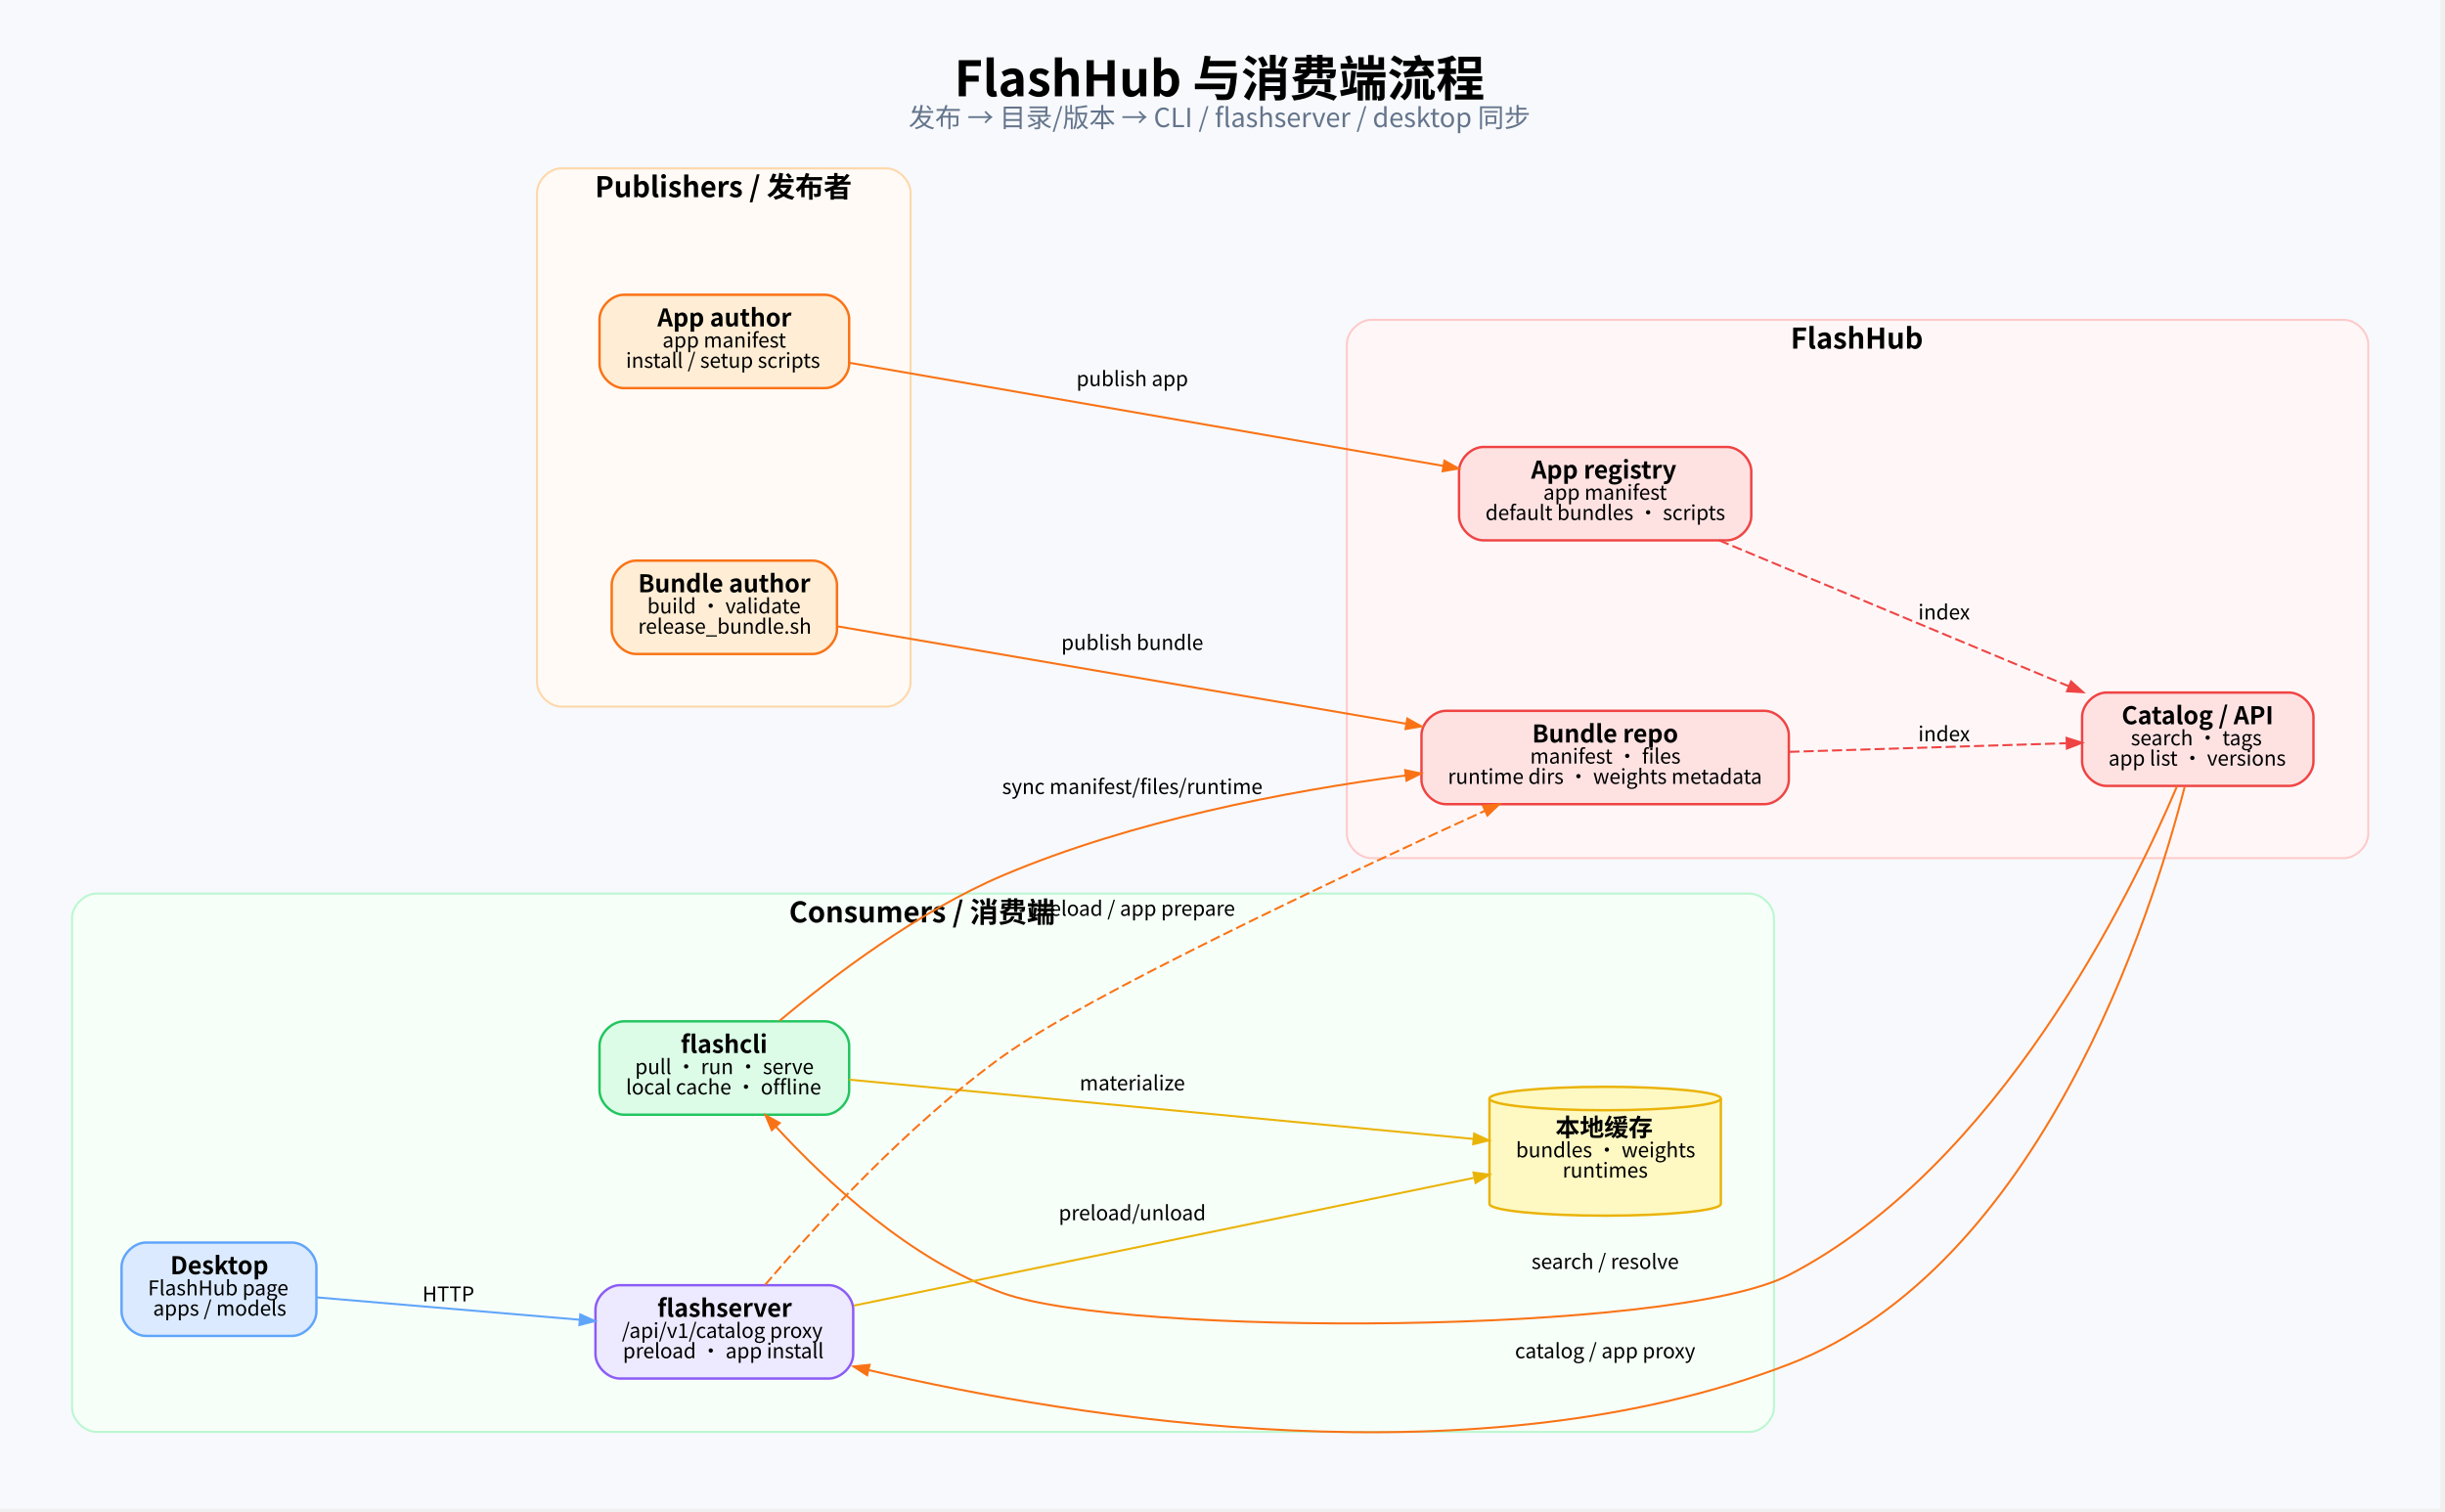
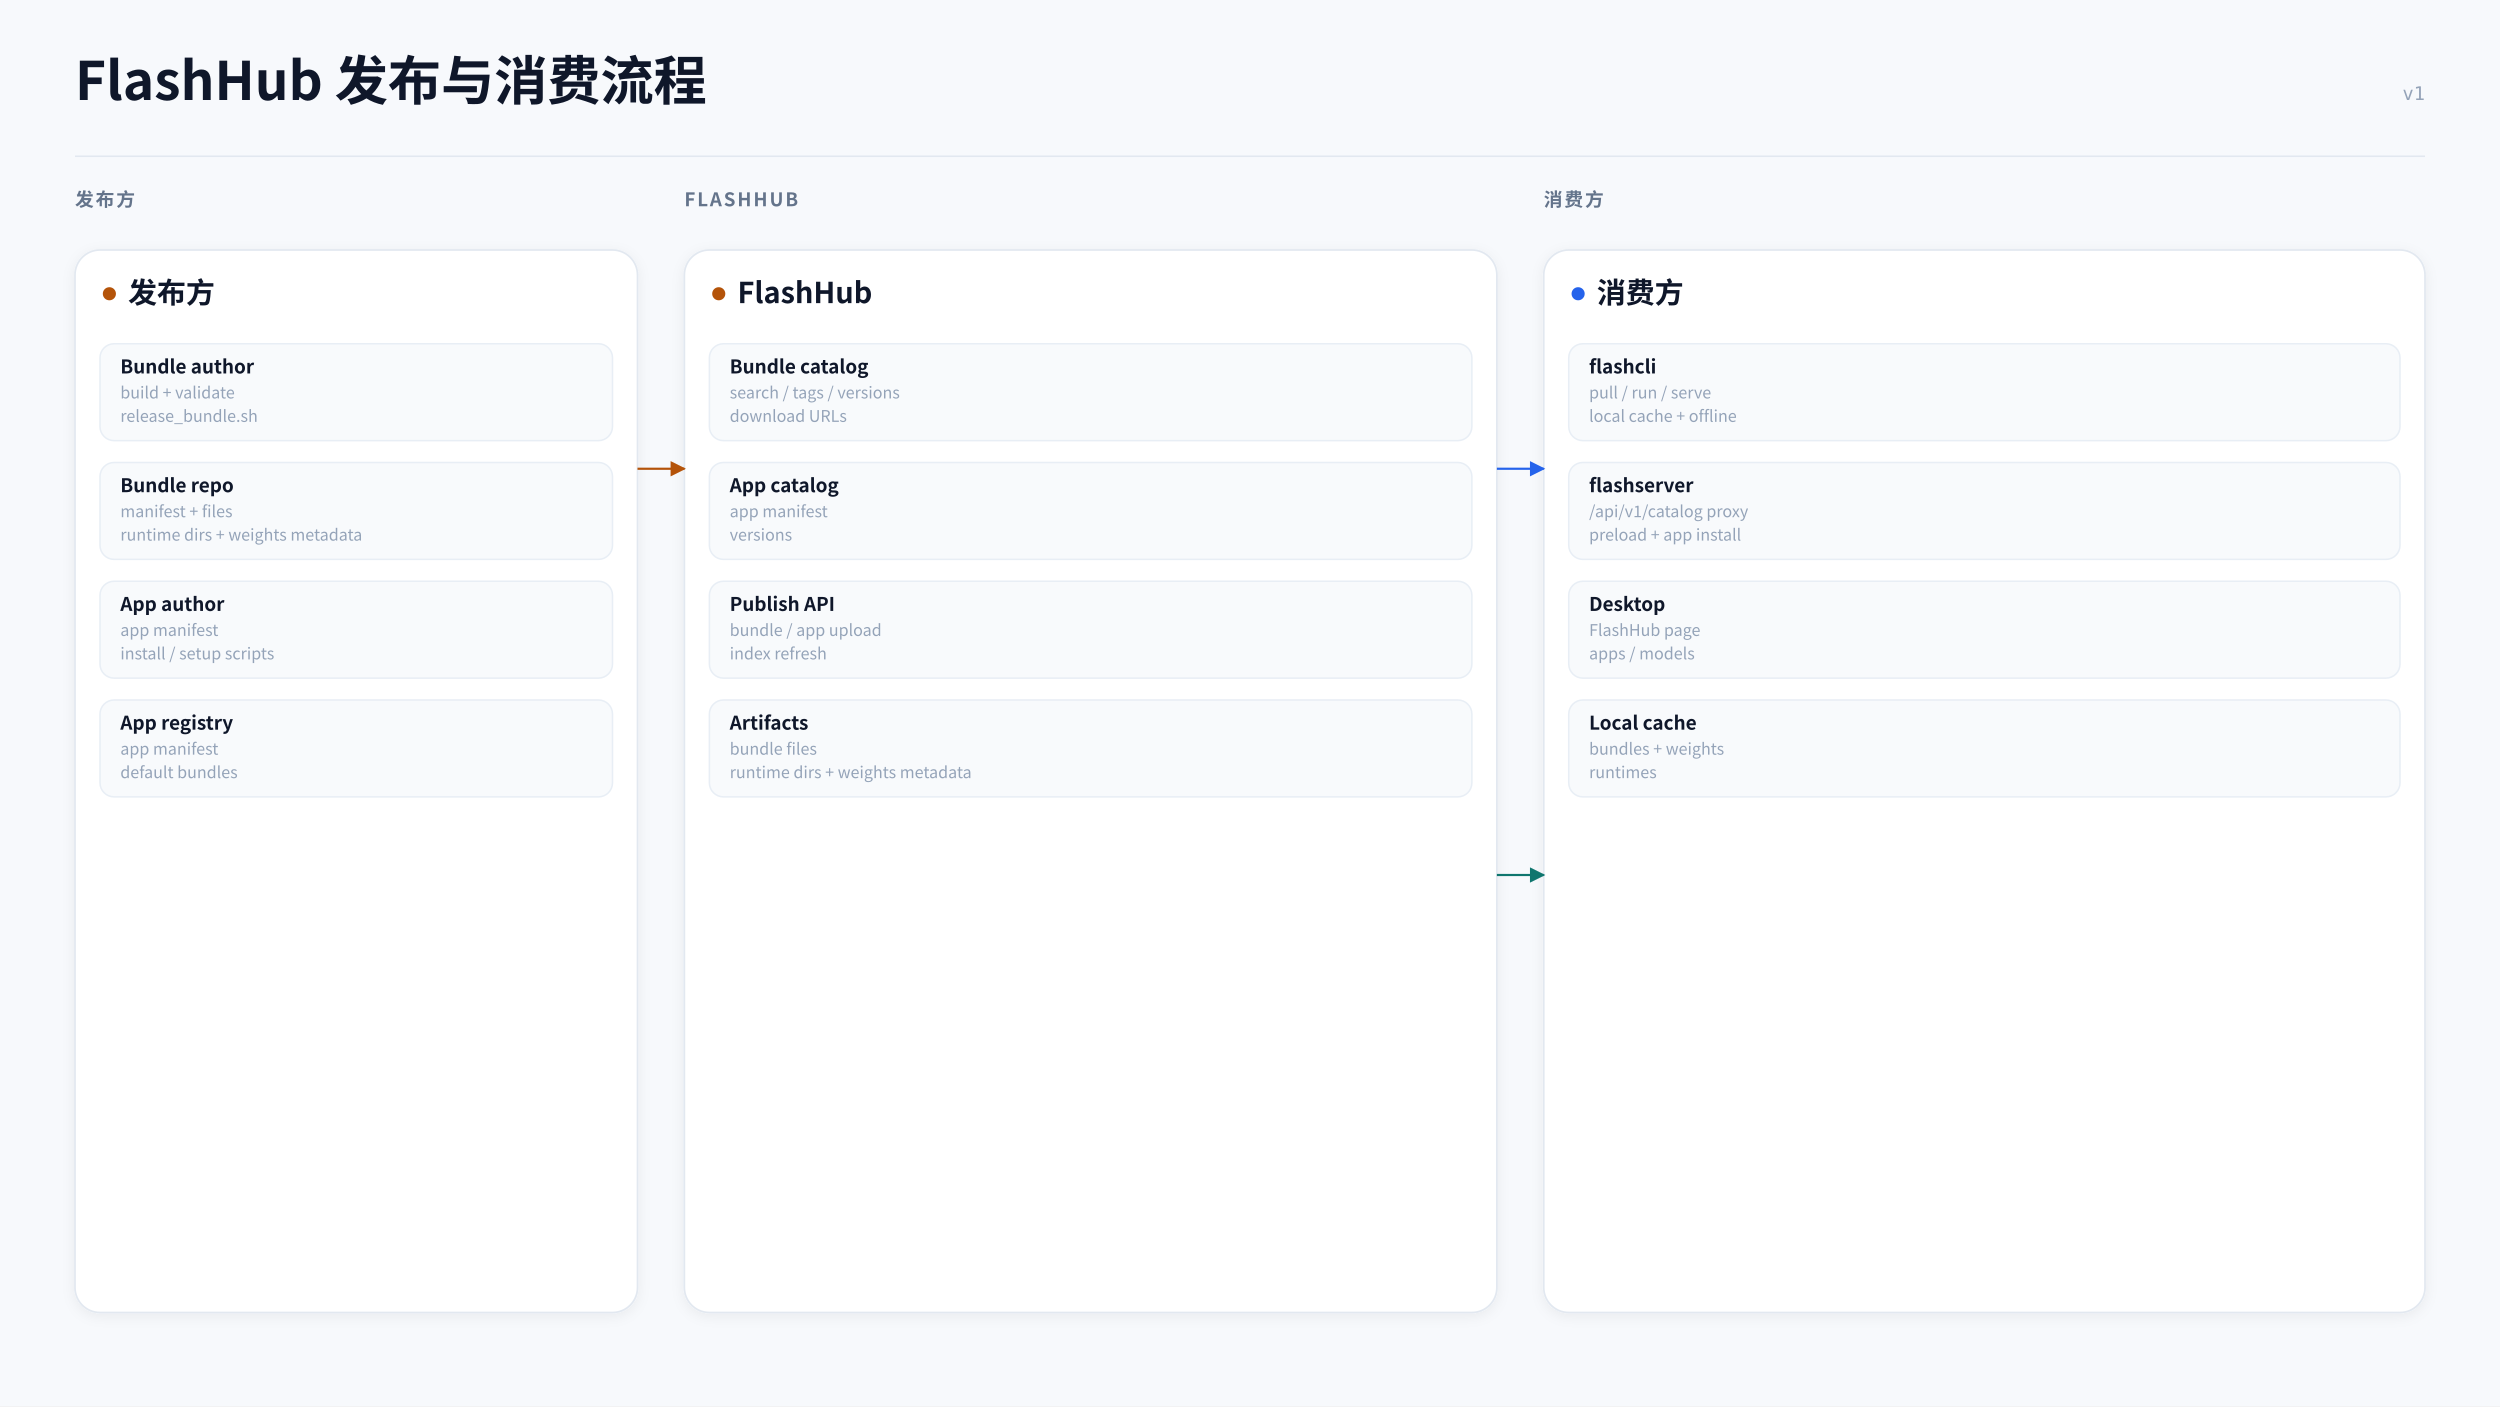
- <svg xmlns="http://www.w3.org/2000/svg" width="1048pt" height="648pt" viewBox="0.00 0.00 1048.10 648.00">
-   <g id="graph0" class="graph" transform="scale(0.87 0.87) rotate(0) translate(25.2 718.2)">
-     <polygon fill="#f7f9fc" stroke="transparent" points="-25.2,25.2 -25.2,-718.2 1177.2,-718.2 1177.2,25.2 -25.2,25.2" />
-     <text text-anchor="start" x="445" y="-670.8" font-family="Noto Sans CJK SC" font-weight="bold" font-size="24.00">FlashHub 与消费端流程</text>
-     <text text-anchor="start" x="422.5" y="-655.6" font-family="Noto Sans CJK SC" font-size="13.00" fill="#64748b">发布 → 目录/版本 → CLI / flashserver / desktop 同步</text>
-     <g id="clust1" class="cluster">
-       <path fill="#fffaf5" stroke="#fed7aa" d="M251.41,-370.06C251.41,-370.06 411.47,-370.06 411.47,-370.06 417.47,-370.06 423.47,-376.06 423.47,-382.06 423.47,-382.06 423.47,-623.29 423.47,-623.29 423.47,-629.29 417.47,-635.29 411.47,-635.29 411.47,-635.29 251.41,-635.29 251.41,-635.29 245.41,-635.29 239.41,-629.29 239.41,-623.29 239.41,-623.29 239.41,-382.06 239.41,-382.06 239.41,-376.06 245.41,-370.06 251.41,-370.06" />
-       <text text-anchor="start" x="267.94" y="-621.09" font-family="Noto Sans CJK SC" font-weight="bold" font-size="14.00">Publishers / 发布者</text>
-     </g>
-     <g id="clust2" class="cluster">
-       <path fill="#fff7f7" stroke="#fecaca" d="M650.43,-295.41C650.43,-295.41 1129.7,-295.41 1129.7,-295.41 1135.7,-295.41 1141.7,-301.41 1141.7,-307.41 1141.7,-307.41 1141.7,-548.65 1141.7,-548.65 1141.7,-554.65 1135.7,-560.65 1129.7,-560.65 1129.7,-560.65 650.43,-560.65 650.43,-560.65 644.43,-560.65 638.43,-554.65 638.43,-548.65 638.43,-548.65 638.43,-307.41 638.43,-307.41 638.43,-301.41 644.43,-295.41 650.43,-295.41" />
-       <text text-anchor="start" x="857.06" y="-546.45" font-family="Noto Sans CJK SC" font-weight="bold" font-size="14.00">FlashHub</text>
-     </g>
-     <g id="clust3" class="cluster">
-       <path fill="#f7fff9" stroke="#bbf7d0" d="M22.3,-12.71C22.3,-12.71 836.88,-12.71 836.88,-12.71 842.88,-12.71 848.88,-18.71 848.88,-24.71 848.88,-24.71 848.88,-265.94 848.88,-265.94 848.88,-271.94 842.88,-277.94 836.88,-277.94 836.88,-277.94 22.3,-277.94 22.3,-277.94 16.3,-277.94 10.3,-271.94 10.3,-265.94 10.3,-265.94 10.3,-24.71 10.3,-24.71 10.3,-18.71 16.3,-12.71 22.3,-12.71" />
-       <text text-anchor="start" x="363.59" y="-263.74" font-family="Noto Sans CJK SC" font-weight="bold" font-size="14.00">Consumers / 消费端</text>
-     </g>
-     <g id="node1" class="node">
-       <path fill="#ffedd5" stroke="#f97316" stroke-width="1.2" d="M375.2,-442C375.2,-442 288.2,-442 288.2,-442 282.2,-442 276.2,-436 276.2,-430 276.2,-430 276.2,-408 276.2,-408 276.2,-402 282.2,-396 288.2,-396 288.2,-396 375.2,-396 375.2,-396 381.2,-396 387.2,-402 387.2,-408 387.2,-408 387.2,-430 387.2,-430 387.2,-436 381.2,-442 375.2,-442" />
-       <text text-anchor="start" x="289.2" y="-426.4" font-family="Noto Sans CJK SC" font-weight="bold" font-size="12.00">Bundle author</text>
-       <text text-anchor="start" x="293.7" y="-416" font-family="Noto Sans CJK SC" font-size="10.00">build · validate</text>
-       <text text-anchor="start" x="289.2" y="-406" font-family="Noto Sans CJK SC" font-size="10.00">release_bundle.sh</text>
-     </g>
-     <g id="node4" class="node">
-       <path fill="#fee2e2" stroke="#ef4444" stroke-width="1.2" d="M844.2,-368C844.2,-368 687.2,-368 687.2,-368 681.2,-368 675.2,-362 675.2,-356 675.2,-356 675.2,-334 675.2,-334 675.2,-328 681.2,-322 687.2,-322 687.2,-322 844.2,-322 844.2,-322 850.2,-322 856.2,-328 856.2,-334 856.2,-334 856.2,-356 856.2,-356 856.2,-362 850.2,-368 844.2,-368" />
-       <text text-anchor="start" x="729.7" y="-352.4" font-family="Noto Sans CJK SC" font-weight="bold" font-size="12.00">Bundle repo</text>
-       <text text-anchor="start" x="728.7" y="-342" font-family="Noto Sans CJK SC" font-size="10.00">manifest · files</text>
-       <text text-anchor="start" x="688.2" y="-332" font-family="Noto Sans CJK SC" font-size="10.00">runtime dirs · weights metadata</text>
-     </g>
-     <g id="edge1" class="edge">
-       <path fill="none" stroke="#f97316" d="M387.42,-409.63C457.79,-397.57 581.24,-376.43 667.7,-361.62" />
-       <polygon fill="#f97316" stroke="#f97316" points="668.21,-364.19 675.16,-360.34 667.33,-359.02 668.21,-364.19" />
-       <text text-anchor="middle" x="532.7" y="-398" font-family="Noto Sans CJK SC" font-size="10.00">publish bundle</text>
-     </g>
-     <g id="node2" class="node">
-       <path fill="#ffedd5" stroke="#f97316" stroke-width="1.2" d="M381.2,-573C381.2,-573 282.2,-573 282.2,-573 276.2,-573 270.2,-567 270.2,-561 270.2,-561 270.2,-539 270.2,-539 270.2,-533 276.2,-527 282.2,-527 282.2,-527 381.2,-527 381.2,-527 387.2,-527 393.2,-533 393.2,-539 393.2,-539 393.2,-561 393.2,-561 393.2,-567 387.2,-573 381.2,-573" />
-       <text text-anchor="start" x="298.7" y="-557.4" font-family="Noto Sans CJK SC" font-weight="bold" font-size="12.00">App author</text>
-       <text text-anchor="start" x="301.2" y="-547" font-family="Noto Sans CJK SC" font-size="10.00">app manifest</text>
-       <text text-anchor="start" x="283.2" y="-537" font-family="Noto Sans CJK SC" font-size="10.00">install / setup scripts</text>
-     </g>
-     <g id="node5" class="node">
-       <path fill="#fee2e2" stroke="#ef4444" stroke-width="1.2" d="M825.7,-498C825.7,-498 705.7,-498 705.7,-498 699.7,-498 693.7,-492 693.7,-486 693.7,-486 693.7,-464 693.7,-464 693.7,-458 699.7,-452 705.7,-452 705.7,-452 825.7,-452 825.7,-452 831.7,-452 837.7,-458 837.7,-464 837.7,-464 837.7,-486 837.7,-486 837.7,-492 831.7,-498 825.7,-498" />
-       <text text-anchor="start" x="729.2" y="-482.4" font-family="Noto Sans CJK SC" font-weight="bold" font-size="12.00">App registry</text>
-       <text text-anchor="start" x="735.2" y="-472" font-family="Noto Sans CJK SC" font-size="10.00">app manifest</text>
-       <text text-anchor="start" x="706.7" y="-462" font-family="Noto Sans CJK SC" font-size="10.00">default bundles · scripts</text>
-     </g>
-     <g id="edge2" class="edge">
-       <path fill="none" stroke="#f97316" d="M393.23,-539.49C469.75,-526.21 601.67,-503.3 685.96,-488.67" />
-       <polygon fill="#f97316" stroke="#f97316" points="686.52,-491.24 693.46,-487.37 685.62,-486.06 686.52,-491.24" />
-       <text text-anchor="middle" x="532.7" y="-528" font-family="Noto Sans CJK SC" font-size="10.00">publish app</text>
-     </g>
-     <g id="node3" class="node">
-       <path fill="#fee2e2" stroke="#ef4444" stroke-width="1.2" d="M1102.7,-377C1102.7,-377 1012.7,-377 1012.7,-377 1006.7,-377 1000.7,-371 1000.7,-365 1000.7,-365 1000.7,-343 1000.7,-343 1000.7,-337 1006.7,-331 1012.7,-331 1012.7,-331 1102.7,-331 1102.7,-331 1108.7,-331 1114.7,-337 1114.7,-343 1114.7,-343 1114.7,-365 1114.7,-365 1114.7,-371 1108.7,-377 1102.7,-377" />
-       <text text-anchor="start" x="1020.2" y="-361.4" font-family="Noto Sans CJK SC" font-weight="bold" font-size="12.00">Catalog / API</text>
-       <text text-anchor="start" x="1024.7" y="-351" font-family="Noto Sans CJK SC" font-size="10.00">search · tags</text>
-       <text text-anchor="start" x="1013.7" y="-341" font-family="Noto Sans CJK SC" font-size="10.00">app list · versions</text>
-     </g>
-     <g id="node6" class="node">
-       <path fill="#dcfce7" stroke="#22c55e" stroke-width="1.2" d="M381.2,-215C381.2,-215 282.2,-215 282.2,-215 276.2,-215 270.2,-209 270.2,-203 270.2,-203 270.2,-181 270.2,-181 270.2,-175 276.2,-169 282.2,-169 282.2,-169 381.2,-169 381.2,-169 387.2,-169 393.2,-175 393.2,-181 393.2,-181 393.2,-203 393.2,-203 393.2,-209 387.2,-215 381.2,-215" />
-       <text text-anchor="start" x="310.2" y="-199.4" font-family="Noto Sans CJK SC" font-weight="bold" font-size="12.00">flashcli</text>
-       <text text-anchor="start" x="287.7" y="-189" font-family="Noto Sans CJK SC" font-size="10.00">pull · run · serve</text>
-       <text text-anchor="start" x="283.2" y="-179" font-family="Noto Sans CJK SC" font-size="10.00">local cache · offline</text>
-     </g>
-     <g id="edge5" class="edge">
-       <path fill="none" stroke="#f97316" d="M1047.48,-330.85C1024.59,-276.93 959.43,-143.47 856.2,-90 798.69,-60.21 529.31,-59.64 469.2,-81 423.52,-97.23 382.02,-136 357.07,-163.12" />
-       <polygon fill="#f97316" stroke="#f97316" points="355.09,-161.4 352,-168.72 358.98,-164.92 355.09,-161.4" />
-       <text text-anchor="middle" x="765.7" y="-93" font-family="Noto Sans CJK SC" font-size="10.00">search / resolve</text>
-     </g>
-     <g id="node7" class="node">
-       <path fill="#ede9fe" stroke="#8b5cf6" stroke-width="1.2" d="M383.2,-85C383.2,-85 280.2,-85 280.2,-85 274.2,-85 268.2,-79 268.2,-73 268.2,-73 268.2,-51 268.2,-51 268.2,-45 274.2,-39 280.2,-39 280.2,-39 383.2,-39 383.2,-39 389.2,-39 395.2,-45 395.2,-51 395.2,-51 395.2,-73 395.2,-73 395.2,-79 389.2,-85 383.2,-85" />
-       <text text-anchor="start" x="298.7" y="-69.4" font-family="Noto Sans CJK SC" font-weight="bold" font-size="12.00">flashserver</text>
-       <text text-anchor="start" x="281.2" y="-59" font-family="Noto Sans CJK SC" font-size="10.00">/api/v1/catalog proxy</text>
-       <text text-anchor="start" x="281.7" y="-49" font-family="Noto Sans CJK SC" font-size="10.00">preload · app install</text>
-     </g>
-     <g id="edge7" class="edge">
-       <path fill="none" stroke="#f97316" d="M1051.26,-330.61C1035,-267.22 980.04,-93.72 856.2,-46 703.28,12.93 506.19,-19.05 402.93,-43.14" />
-       <polygon fill="#f97316" stroke="#f97316" points="402.05,-40.65 395.36,-44.94 403.26,-45.76 402.05,-40.65" />
-       <text text-anchor="middle" x="765.7" y="-49" font-family="Noto Sans CJK SC" font-size="10.00">catalog / app proxy</text>
-     </g>
-     <g id="edge3" class="edge">
-       <path fill="none" stroke="#ef4444" stroke-dasharray="5,2" d="M856.47,-347.79C900.61,-349.16 952.77,-350.77 992.79,-352.02" />
-       <polygon fill="#ef4444" stroke="#ef4444" points="993.04,-354.65 1000.62,-352.26 993.21,-349.4 993.04,-354.65" />
-       <text text-anchor="middle" x="932.7" y="-353" font-family="Noto Sans CJK SC" font-size="10.00">index</text>
-     </g>
-     <g id="edge4" class="edge">
-       <path fill="none" stroke="#ef4444" stroke-dasharray="5,2" d="M821.93,-451.96C871.06,-431.46 942.85,-401.5 994.1,-380.12" />
-       <polygon fill="#ef4444" stroke="#ef4444" points="995.28,-382.47 1001.19,-377.16 993.25,-377.63 995.28,-382.47" />
-       <text text-anchor="middle" x="932.7" y="-413" font-family="Noto Sans CJK SC" font-size="10.00">index</text>
-     </g>
-     <g id="edge6" class="edge">
-       <path fill="none" stroke="#f97316" d="M358.93,-215.28C385.05,-237.18 427.2,-269.2 469.2,-287 532.33,-313.76 608.32,-328.32 667.44,-336.16" />
-       <polygon fill="#f97316" stroke="#f97316" points="667.15,-338.77 674.93,-337.13 667.83,-333.57 667.15,-338.77" />
-       <text text-anchor="middle" x="532.7" y="-327" font-family="Noto Sans CJK SC" font-size="10.00">sync manifest/files/runtime</text>
-     </g>
-     <g id="node9" class="node">
-       <path fill="#fef9c3" stroke="#eab308" stroke-width="1.2" d="M822.7,-176.98C822.7,-180.16 797.15,-182.75 765.7,-182.75 734.25,-182.75 708.7,-180.16 708.7,-176.98 708.7,-176.98 708.7,-125.02 708.7,-125.02 708.7,-121.84 734.25,-119.25 765.7,-119.25 797.15,-119.25 822.7,-121.84 822.7,-125.02 822.7,-125.02 822.7,-176.98 822.7,-176.98" />
-       <path fill="none" stroke="#eab308" stroke-width="1.2" d="M822.7,-176.98C822.7,-173.79 797.15,-171.2 765.7,-171.2 734.25,-171.2 708.7,-173.79 708.7,-176.98" />
-       <text text-anchor="start" x="741.2" y="-158.4" font-family="Noto Sans CJK SC" font-weight="bold" font-size="12.00">本地缓存</text>
-       <text text-anchor="start" x="721.7" y="-148" font-family="Noto Sans CJK SC" font-size="10.00">bundles · weights</text>
-       <text text-anchor="start" x="744.7" y="-138" font-family="Noto Sans CJK SC" font-size="10.00">runtimes</text>
-     </g>
-     <g id="edge10" class="edge">
-       <path fill="none" stroke="#eab308" d="M393.23,-186.26C474.32,-178.56 617.62,-164.96 700.53,-157.09" />
-       <polygon fill="#eab308" stroke="#eab308" points="701.15,-159.67 708.36,-156.35 700.65,-154.44 701.15,-159.67" />
-       <text text-anchor="middle" x="532.7" y="-181" font-family="Noto Sans CJK SC" font-size="10.00">materialize</text>
-     </g>
-     <g id="edge8" class="edge">
-       <path fill="none" stroke="#f97316" stroke-dasharray="5,2" d="M351.83,-85.23C376.64,-114.3 422.32,-164.35 469.2,-198 509.84,-227.17 632.53,-284.94 706.42,-318.72" />
-       <polygon fill="#f97316" stroke="#f97316" points="705.5,-321.19 713.42,-321.91 707.68,-316.41 705.5,-321.19" />
-       <text text-anchor="middle" x="532.7" y="-267" font-family="Noto Sans CJK SC" font-size="10.00">preload / app prepare</text>
-     </g>
-     <g id="edge11" class="edge">
-       <path fill="none" stroke="#eab308" d="M395.52,-74.94C477.13,-91.75 618.85,-120.95 700.93,-137.86" />
-       <polygon fill="#eab308" stroke="#eab308" points="700.81,-140.52 708.68,-139.46 701.87,-135.37 700.81,-140.52" />
-       <text text-anchor="middle" x="532.7" y="-117" font-family="Noto Sans CJK SC" font-size="10.00">preload/unload</text>
-     </g>
-     <g id="node8" class="node">
-       <path fill="#dbeafe" stroke="#60a5fa" stroke-width="1.2" d="M118.7,-106C118.7,-106 46.7,-106 46.7,-106 40.7,-106 34.7,-100 34.7,-94 34.7,-94 34.7,-72 34.7,-72 34.7,-66 40.7,-60 46.7,-60 46.7,-60 118.7,-60 118.7,-60 124.7,-60 130.7,-66 130.7,-72 130.7,-72 130.7,-94 130.7,-94 130.7,-100 124.7,-106 118.7,-106" />
-       <text text-anchor="start" x="58.7" y="-90.4" font-family="Noto Sans CJK SC" font-weight="bold" font-size="12.00">Desktop</text>
-       <text text-anchor="start" x="47.7" y="-80" font-family="Noto Sans CJK SC" font-size="10.00">FlashHub page</text>
-       <text text-anchor="start" x="50.2" y="-70" font-family="Noto Sans CJK SC" font-size="10.00">apps / models</text>
-     </g>
-     <g id="edge9" class="edge">
-       <path fill="none" stroke="#60a5fa" d="M130.74,-79C167.37,-75.89 218.8,-71.51 260.33,-67.98" />
-       <polygon fill="#60a5fa" stroke="#60a5fa" points="260.71,-70.59 267.96,-67.33 260.27,-65.35 260.71,-70.59" />
-       <text text-anchor="middle" x="195.7" y="-77" font-family="Noto Sans CJK SC" font-size="10.00">HTTP</text>
-     </g>
-   </g>
+ <svg xmlns="http://www.w3.org/2000/svg" width="1600" height="900" viewBox="0 0 1600 900">
+   <defs>
+     <filter id="shadow" x="-20%" y="-20%" width="140%" height="140%">
+       <feDropShadow dx="0" dy="2" stdDeviation="4" flood-color="#0F172A" flood-opacity="0.06" />
+     </filter>
+     <marker id="arrow-blue" viewBox="0 0 10 10" refX="9" refY="5" markerWidth="7" markerHeight="7" orient="auto-start-reverse">
+       <path d="M 0 0 L 10 5 L 0 10 z" fill="#2563EB" />
+     </marker>
+     <marker id="arrow-green" viewBox="0 0 10 10" refX="9" refY="5" markerWidth="7" markerHeight="7" orient="auto-start-reverse">
+       <path d="M 0 0 L 10 5 L 0 10 z" fill="#0F766E" />
+     </marker>
+     <marker id="arrow-amber" viewBox="0 0 10 10" refX="9" refY="5" markerWidth="7" markerHeight="7" orient="auto-start-reverse">
+       <path d="M 0 0 L 10 5 L 0 10 z" fill="#B45309" />
+     </marker>
+     <marker id="arrow-red" viewBox="0 0 10 10" refX="9" refY="5" markerWidth="7" markerHeight="7" orient="auto-start-reverse">
+       <path d="M 0 0 L 10 5 L 0 10 z" fill="#DC2626" />
+     </marker>
+   </defs>
+   <rect width="1600" height="900" fill="#F7F9FC" />
+   <path d="M 48 100 L 1552 100" stroke="#E2E8F0" stroke-width="1" />
+   <text x="48" y="64" text-anchor="start" font-family="Noto Sans CJK SC, Microsoft YaHei, sans-serif" font-size="34" font-weight="700" fill="#0F172A">FlashHub 发布与消费流程</text>
+   <text x="1552" y="64" text-anchor="end" font-family="JetBrains Mono, Consolas, monospace" font-size="12" font-weight="400" fill="#94A3B8">v1</text>
+   <text x="48" y="132" text-anchor="start" font-family="Noto Sans CJK SC, Microsoft YaHei, sans-serif" font-size="12" font-weight="600" fill="#64748B" letter-spacing="1.2">发布方</text>
+   <text x="438" y="132" text-anchor="start" font-family="Noto Sans CJK SC, Microsoft YaHei, sans-serif" font-size="12" font-weight="600" fill="#64748B" letter-spacing="1.2">FLASHHUB</text>
+   <text x="988" y="132" text-anchor="start" font-family="Noto Sans CJK SC, Microsoft YaHei, sans-serif" font-size="12" font-weight="600" fill="#64748B" letter-spacing="1.2">消费方</text>
+   <rect x="48" y="160" width="360" height="680" rx="16" fill="#FFFFFF" stroke="#E2E8F0" stroke-width="1.1" filter="url(#shadow)" />
+   <circle cx="70" cy="188" r="4.2" fill="#B45309" />
+   <text x="82" y="194" text-anchor="start" font-family="Noto Sans CJK SC, Microsoft YaHei, sans-serif" font-size="18.5" font-weight="700" fill="#0F172A">发布方</text>
+   <rect x="64" y="220" width="328" height="62" rx="9" fill="#F8FAFC" stroke="#E8EEF5" stroke-width="1" />
+   <text x="77" y="239" text-anchor="start" font-family="Noto Sans CJK SC, Microsoft YaHei, sans-serif" font-size="12.1" font-weight="600" fill="#0F172A">Bundle author</text>
+   <text x="77" y="255" text-anchor="start" font-family="Noto Sans CJK SC, Microsoft YaHei, sans-serif" font-size="10.3" font-weight="400" fill="#94A3B8">build + validate</text>
+   <text x="77" y="270" text-anchor="start" font-family="Noto Sans CJK SC, Microsoft YaHei, sans-serif" font-size="10.3" font-weight="400" fill="#94A3B8">release_bundle.sh</text>
+   <rect x="64" y="296" width="328" height="62" rx="9" fill="#F8FAFC" stroke="#E8EEF5" stroke-width="1" />
+   <text x="77" y="315" text-anchor="start" font-family="Noto Sans CJK SC, Microsoft YaHei, sans-serif" font-size="12.1" font-weight="600" fill="#0F172A">Bundle repo</text>
+   <text x="77" y="331" text-anchor="start" font-family="Noto Sans CJK SC, Microsoft YaHei, sans-serif" font-size="10.3" font-weight="400" fill="#94A3B8">manifest + files</text>
+   <text x="77" y="346" text-anchor="start" font-family="Noto Sans CJK SC, Microsoft YaHei, sans-serif" font-size="10.3" font-weight="400" fill="#94A3B8">runtime dirs + weights metadata</text>
+   <rect x="64" y="372" width="328" height="62" rx="9" fill="#F8FAFC" stroke="#E8EEF5" stroke-width="1" />
+   <text x="77" y="391" text-anchor="start" font-family="Noto Sans CJK SC, Microsoft YaHei, sans-serif" font-size="12.1" font-weight="600" fill="#0F172A">App author</text>
+   <text x="77" y="407" text-anchor="start" font-family="Noto Sans CJK SC, Microsoft YaHei, sans-serif" font-size="10.3" font-weight="400" fill="#94A3B8">app manifest</text>
+   <text x="77" y="422" text-anchor="start" font-family="Noto Sans CJK SC, Microsoft YaHei, sans-serif" font-size="10.3" font-weight="400" fill="#94A3B8">install / setup scripts</text>
+   <rect x="64" y="448" width="328" height="62" rx="9" fill="#F8FAFC" stroke="#E8EEF5" stroke-width="1" />
+   <text x="77" y="467" text-anchor="start" font-family="Noto Sans CJK SC, Microsoft YaHei, sans-serif" font-size="12.1" font-weight="600" fill="#0F172A">App registry</text>
+   <text x="77" y="483" text-anchor="start" font-family="Noto Sans CJK SC, Microsoft YaHei, sans-serif" font-size="10.3" font-weight="400" fill="#94A3B8">app manifest</text>
+   <text x="77" y="498" text-anchor="start" font-family="Noto Sans CJK SC, Microsoft YaHei, sans-serif" font-size="10.3" font-weight="400" fill="#94A3B8">default bundles</text>
+   <rect x="438" y="160" width="520" height="680" rx="16" fill="#FFFFFF" stroke="#E2E8F0" stroke-width="1.1" filter="url(#shadow)" />
+   <circle cx="460" cy="188" r="4.2" fill="#B45309" />
+   <text x="472" y="194" text-anchor="start" font-family="Noto Sans CJK SC, Microsoft YaHei, sans-serif" font-size="18.5" font-weight="700" fill="#0F172A">FlashHub</text>
+   <rect x="454" y="220" width="488" height="62" rx="9" fill="#F8FAFC" stroke="#E8EEF5" stroke-width="1" />
+   <text x="467" y="239" text-anchor="start" font-family="Noto Sans CJK SC, Microsoft YaHei, sans-serif" font-size="12.1" font-weight="600" fill="#0F172A">Bundle catalog</text>
+   <text x="467" y="255" text-anchor="start" font-family="Noto Sans CJK SC, Microsoft YaHei, sans-serif" font-size="10.3" font-weight="400" fill="#94A3B8">search / tags / versions</text>
+   <text x="467" y="270" text-anchor="start" font-family="Noto Sans CJK SC, Microsoft YaHei, sans-serif" font-size="10.3" font-weight="400" fill="#94A3B8">download URLs</text>
+   <rect x="454" y="296" width="488" height="62" rx="9" fill="#F8FAFC" stroke="#E8EEF5" stroke-width="1" />
+   <text x="467" y="315" text-anchor="start" font-family="Noto Sans CJK SC, Microsoft YaHei, sans-serif" font-size="12.1" font-weight="600" fill="#0F172A">App catalog</text>
+   <text x="467" y="331" text-anchor="start" font-family="Noto Sans CJK SC, Microsoft YaHei, sans-serif" font-size="10.3" font-weight="400" fill="#94A3B8">app manifest</text>
+   <text x="467" y="346" text-anchor="start" font-family="Noto Sans CJK SC, Microsoft YaHei, sans-serif" font-size="10.3" font-weight="400" fill="#94A3B8">versions</text>
+   <rect x="454" y="372" width="488" height="62" rx="9" fill="#F8FAFC" stroke="#E8EEF5" stroke-width="1" />
+   <text x="467" y="391" text-anchor="start" font-family="Noto Sans CJK SC, Microsoft YaHei, sans-serif" font-size="12.1" font-weight="600" fill="#0F172A">Publish API</text>
+   <text x="467" y="407" text-anchor="start" font-family="Noto Sans CJK SC, Microsoft YaHei, sans-serif" font-size="10.3" font-weight="400" fill="#94A3B8">bundle / app upload</text>
+   <text x="467" y="422" text-anchor="start" font-family="Noto Sans CJK SC, Microsoft YaHei, sans-serif" font-size="10.3" font-weight="400" fill="#94A3B8">index refresh</text>
+   <rect x="454" y="448" width="488" height="62" rx="9" fill="#F8FAFC" stroke="#E8EEF5" stroke-width="1" />
+   <text x="467" y="467" text-anchor="start" font-family="Noto Sans CJK SC, Microsoft YaHei, sans-serif" font-size="12.1" font-weight="600" fill="#0F172A">Artifacts</text>
+   <text x="467" y="483" text-anchor="start" font-family="Noto Sans CJK SC, Microsoft YaHei, sans-serif" font-size="10.3" font-weight="400" fill="#94A3B8">bundle files</text>
+   <text x="467" y="498" text-anchor="start" font-family="Noto Sans CJK SC, Microsoft YaHei, sans-serif" font-size="10.3" font-weight="400" fill="#94A3B8">runtime dirs + weights metadata</text>
+   <rect x="988" y="160" width="564" height="680" rx="16" fill="#FFFFFF" stroke="#E2E8F0" stroke-width="1.1" filter="url(#shadow)" />
+   <circle cx="1010" cy="188" r="4.2" fill="#2563EB" />
+   <text x="1022" y="194" text-anchor="start" font-family="Noto Sans CJK SC, Microsoft YaHei, sans-serif" font-size="18.5" font-weight="700" fill="#0F172A">消费方</text>
+   <rect x="1004" y="220" width="532" height="62" rx="9" fill="#F8FAFC" stroke="#E8EEF5" stroke-width="1" />
+   <text x="1017" y="239" text-anchor="start" font-family="Noto Sans CJK SC, Microsoft YaHei, sans-serif" font-size="12.1" font-weight="600" fill="#0F172A">flashcli</text>
+   <text x="1017" y="255" text-anchor="start" font-family="Noto Sans CJK SC, Microsoft YaHei, sans-serif" font-size="10.3" font-weight="400" fill="#94A3B8">pull / run / serve</text>
+   <text x="1017" y="270" text-anchor="start" font-family="Noto Sans CJK SC, Microsoft YaHei, sans-serif" font-size="10.3" font-weight="400" fill="#94A3B8">local cache + offline</text>
+   <rect x="1004" y="296" width="532" height="62" rx="9" fill="#F8FAFC" stroke="#E8EEF5" stroke-width="1" />
+   <text x="1017" y="315" text-anchor="start" font-family="Noto Sans CJK SC, Microsoft YaHei, sans-serif" font-size="12.1" font-weight="600" fill="#0F172A">flashserver</text>
+   <text x="1017" y="331" text-anchor="start" font-family="Noto Sans CJK SC, Microsoft YaHei, sans-serif" font-size="10.3" font-weight="400" fill="#94A3B8">/api/v1/catalog proxy</text>
+   <text x="1017" y="346" text-anchor="start" font-family="Noto Sans CJK SC, Microsoft YaHei, sans-serif" font-size="10.3" font-weight="400" fill="#94A3B8">preload + app install</text>
+   <rect x="1004" y="372" width="532" height="62" rx="9" fill="#F8FAFC" stroke="#E8EEF5" stroke-width="1" />
+   <text x="1017" y="391" text-anchor="start" font-family="Noto Sans CJK SC, Microsoft YaHei, sans-serif" font-size="12.1" font-weight="600" fill="#0F172A">Desktop</text>
+   <text x="1017" y="407" text-anchor="start" font-family="Noto Sans CJK SC, Microsoft YaHei, sans-serif" font-size="10.3" font-weight="400" fill="#94A3B8">FlashHub page</text>
+   <text x="1017" y="422" text-anchor="start" font-family="Noto Sans CJK SC, Microsoft YaHei, sans-serif" font-size="10.3" font-weight="400" fill="#94A3B8">apps / models</text>
+   <rect x="1004" y="448" width="532" height="62" rx="9" fill="#F8FAFC" stroke="#E8EEF5" stroke-width="1" />
+   <text x="1017" y="467" text-anchor="start" font-family="Noto Sans CJK SC, Microsoft YaHei, sans-serif" font-size="12.1" font-weight="600" fill="#0F172A">Local cache</text>
+   <text x="1017" y="483" text-anchor="start" font-family="Noto Sans CJK SC, Microsoft YaHei, sans-serif" font-size="10.3" font-weight="400" fill="#94A3B8">bundles + weights</text>
+   <text x="1017" y="498" text-anchor="start" font-family="Noto Sans CJK SC, Microsoft YaHei, sans-serif" font-size="10.3" font-weight="400" fill="#94A3B8">runtimes</text>
+   <path d="M 408 300 L 438 300" fill="none" stroke="#B45309" stroke-width="1.4" marker-end="url(#arrow-amber)" />
+   <path d="M 958 300 L 988 300" fill="none" stroke="#2563EB" stroke-width="1.4" marker-end="url(#arrow-blue)" />
+   <path d="M 958 560 L 988 560" fill="none" stroke="#0F766E" stroke-width="1.4" marker-end="url(#arrow-green)" />
</svg>
